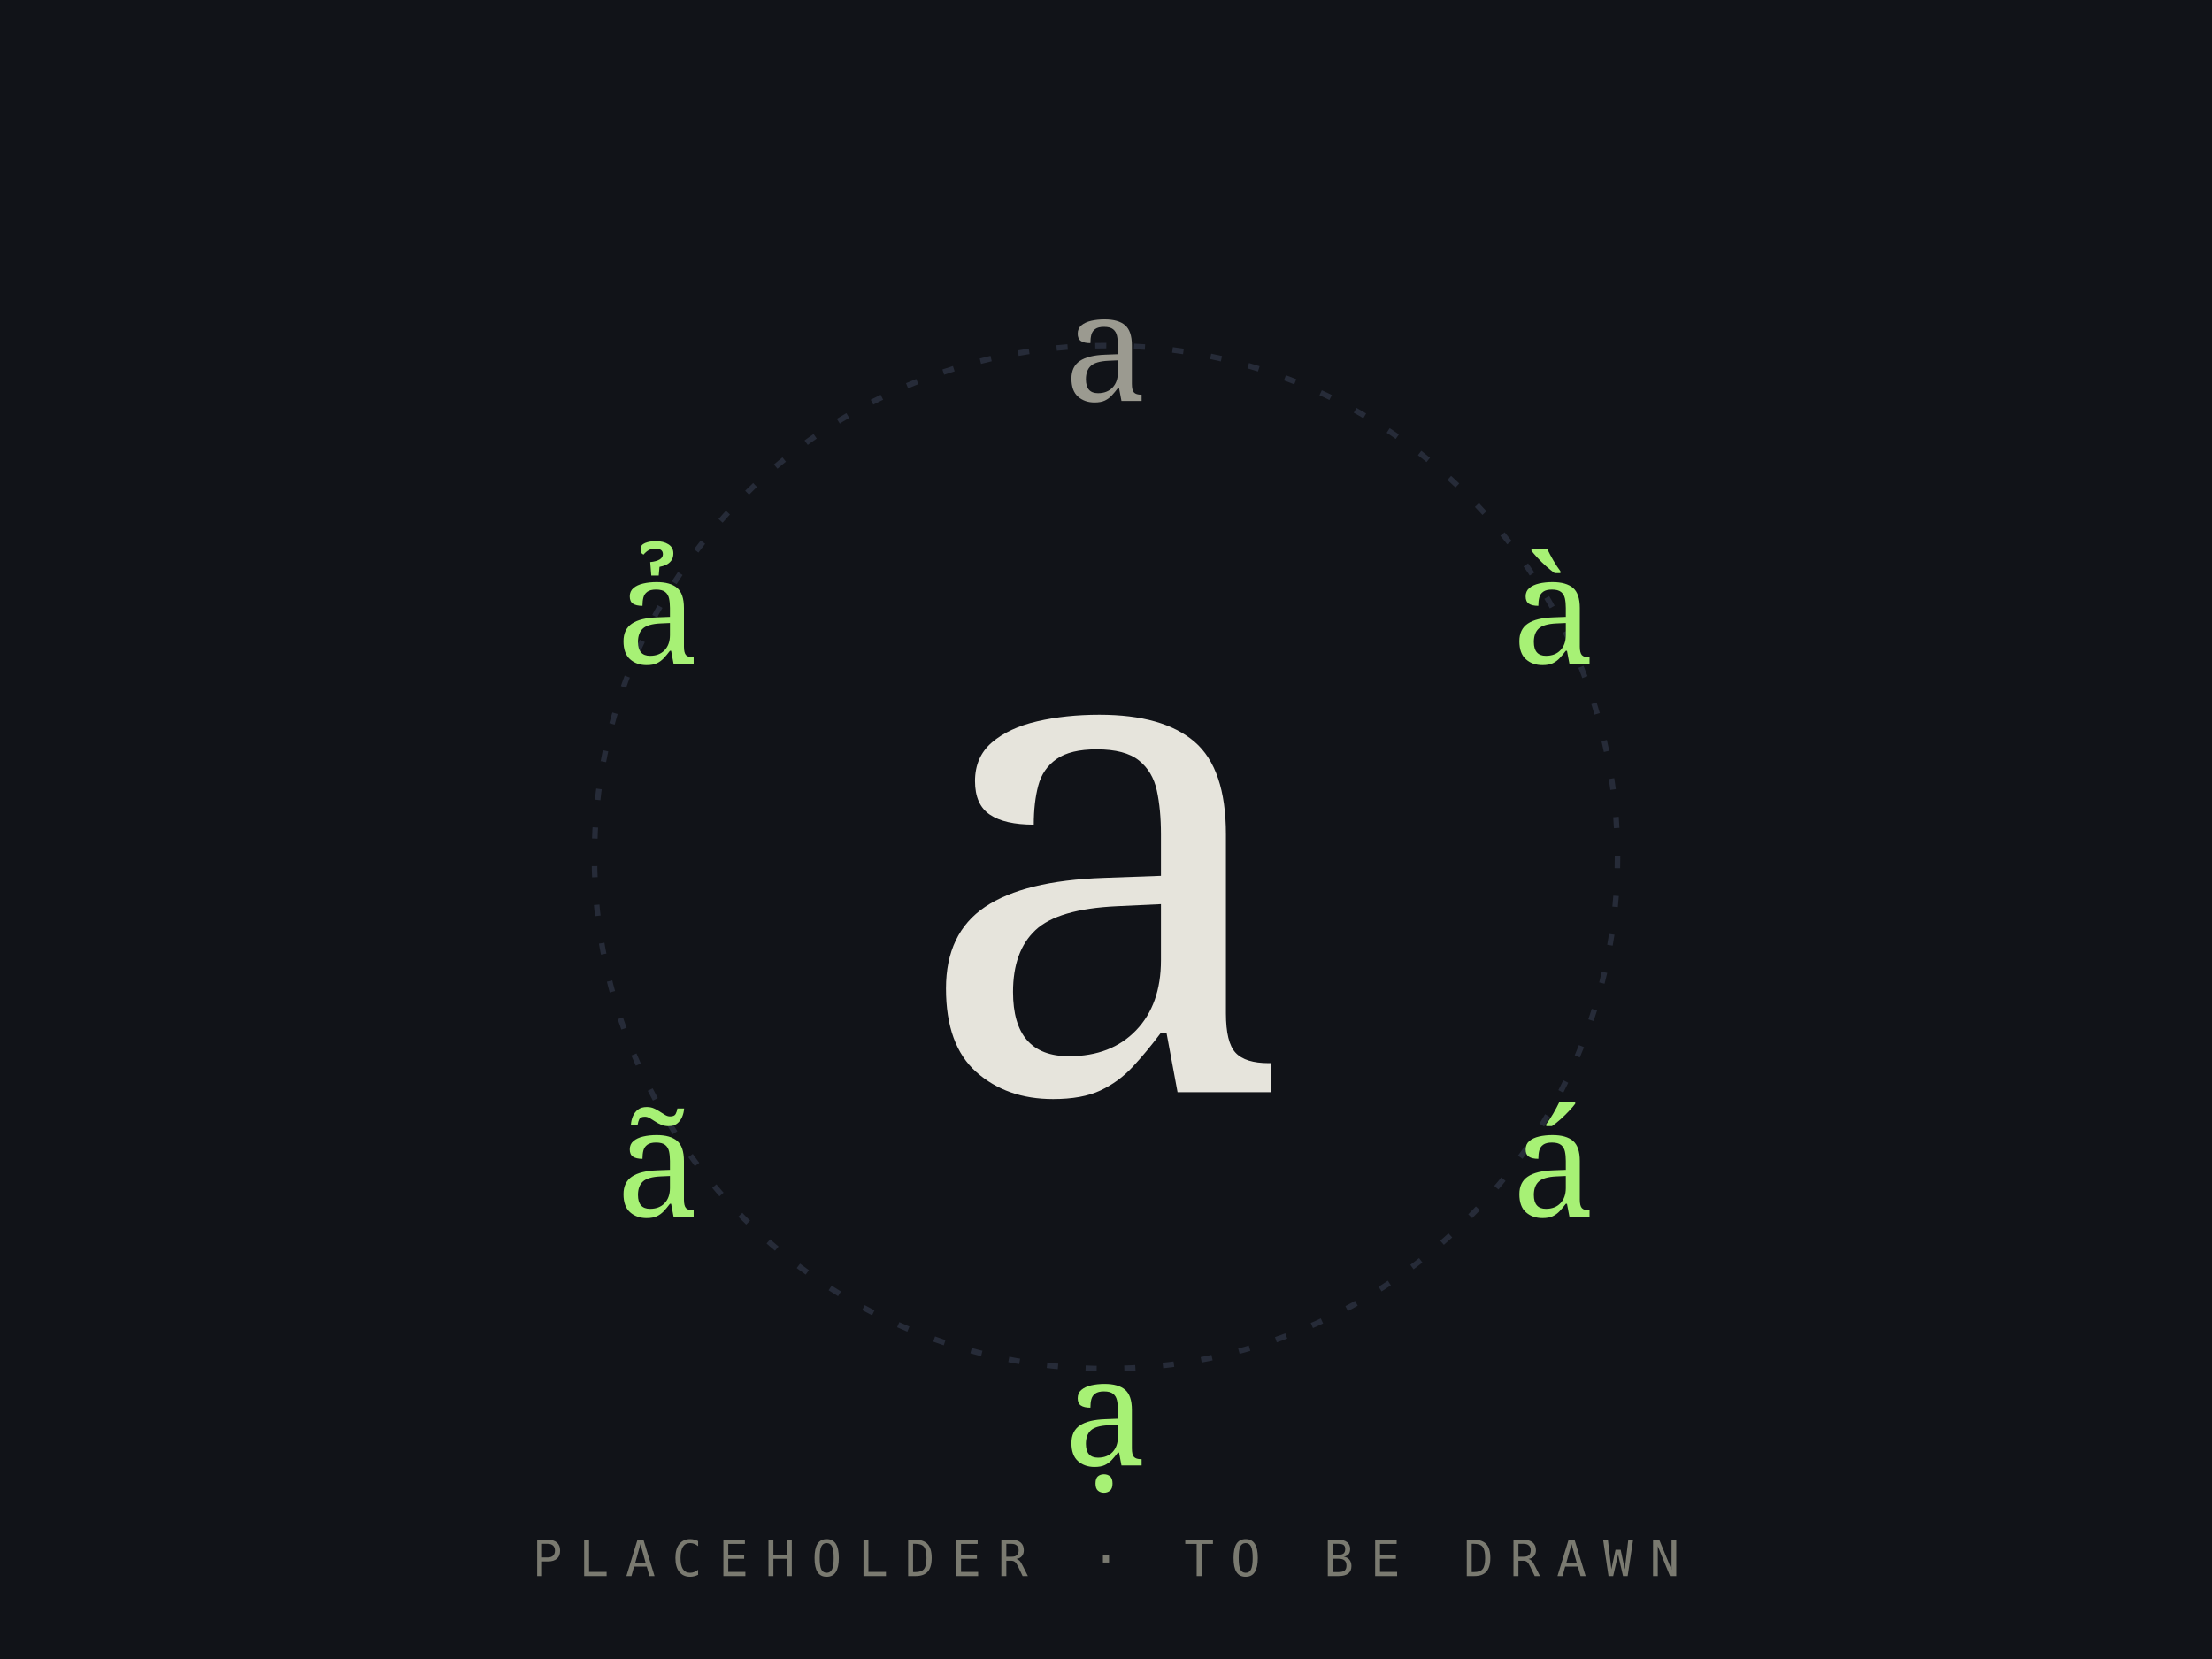
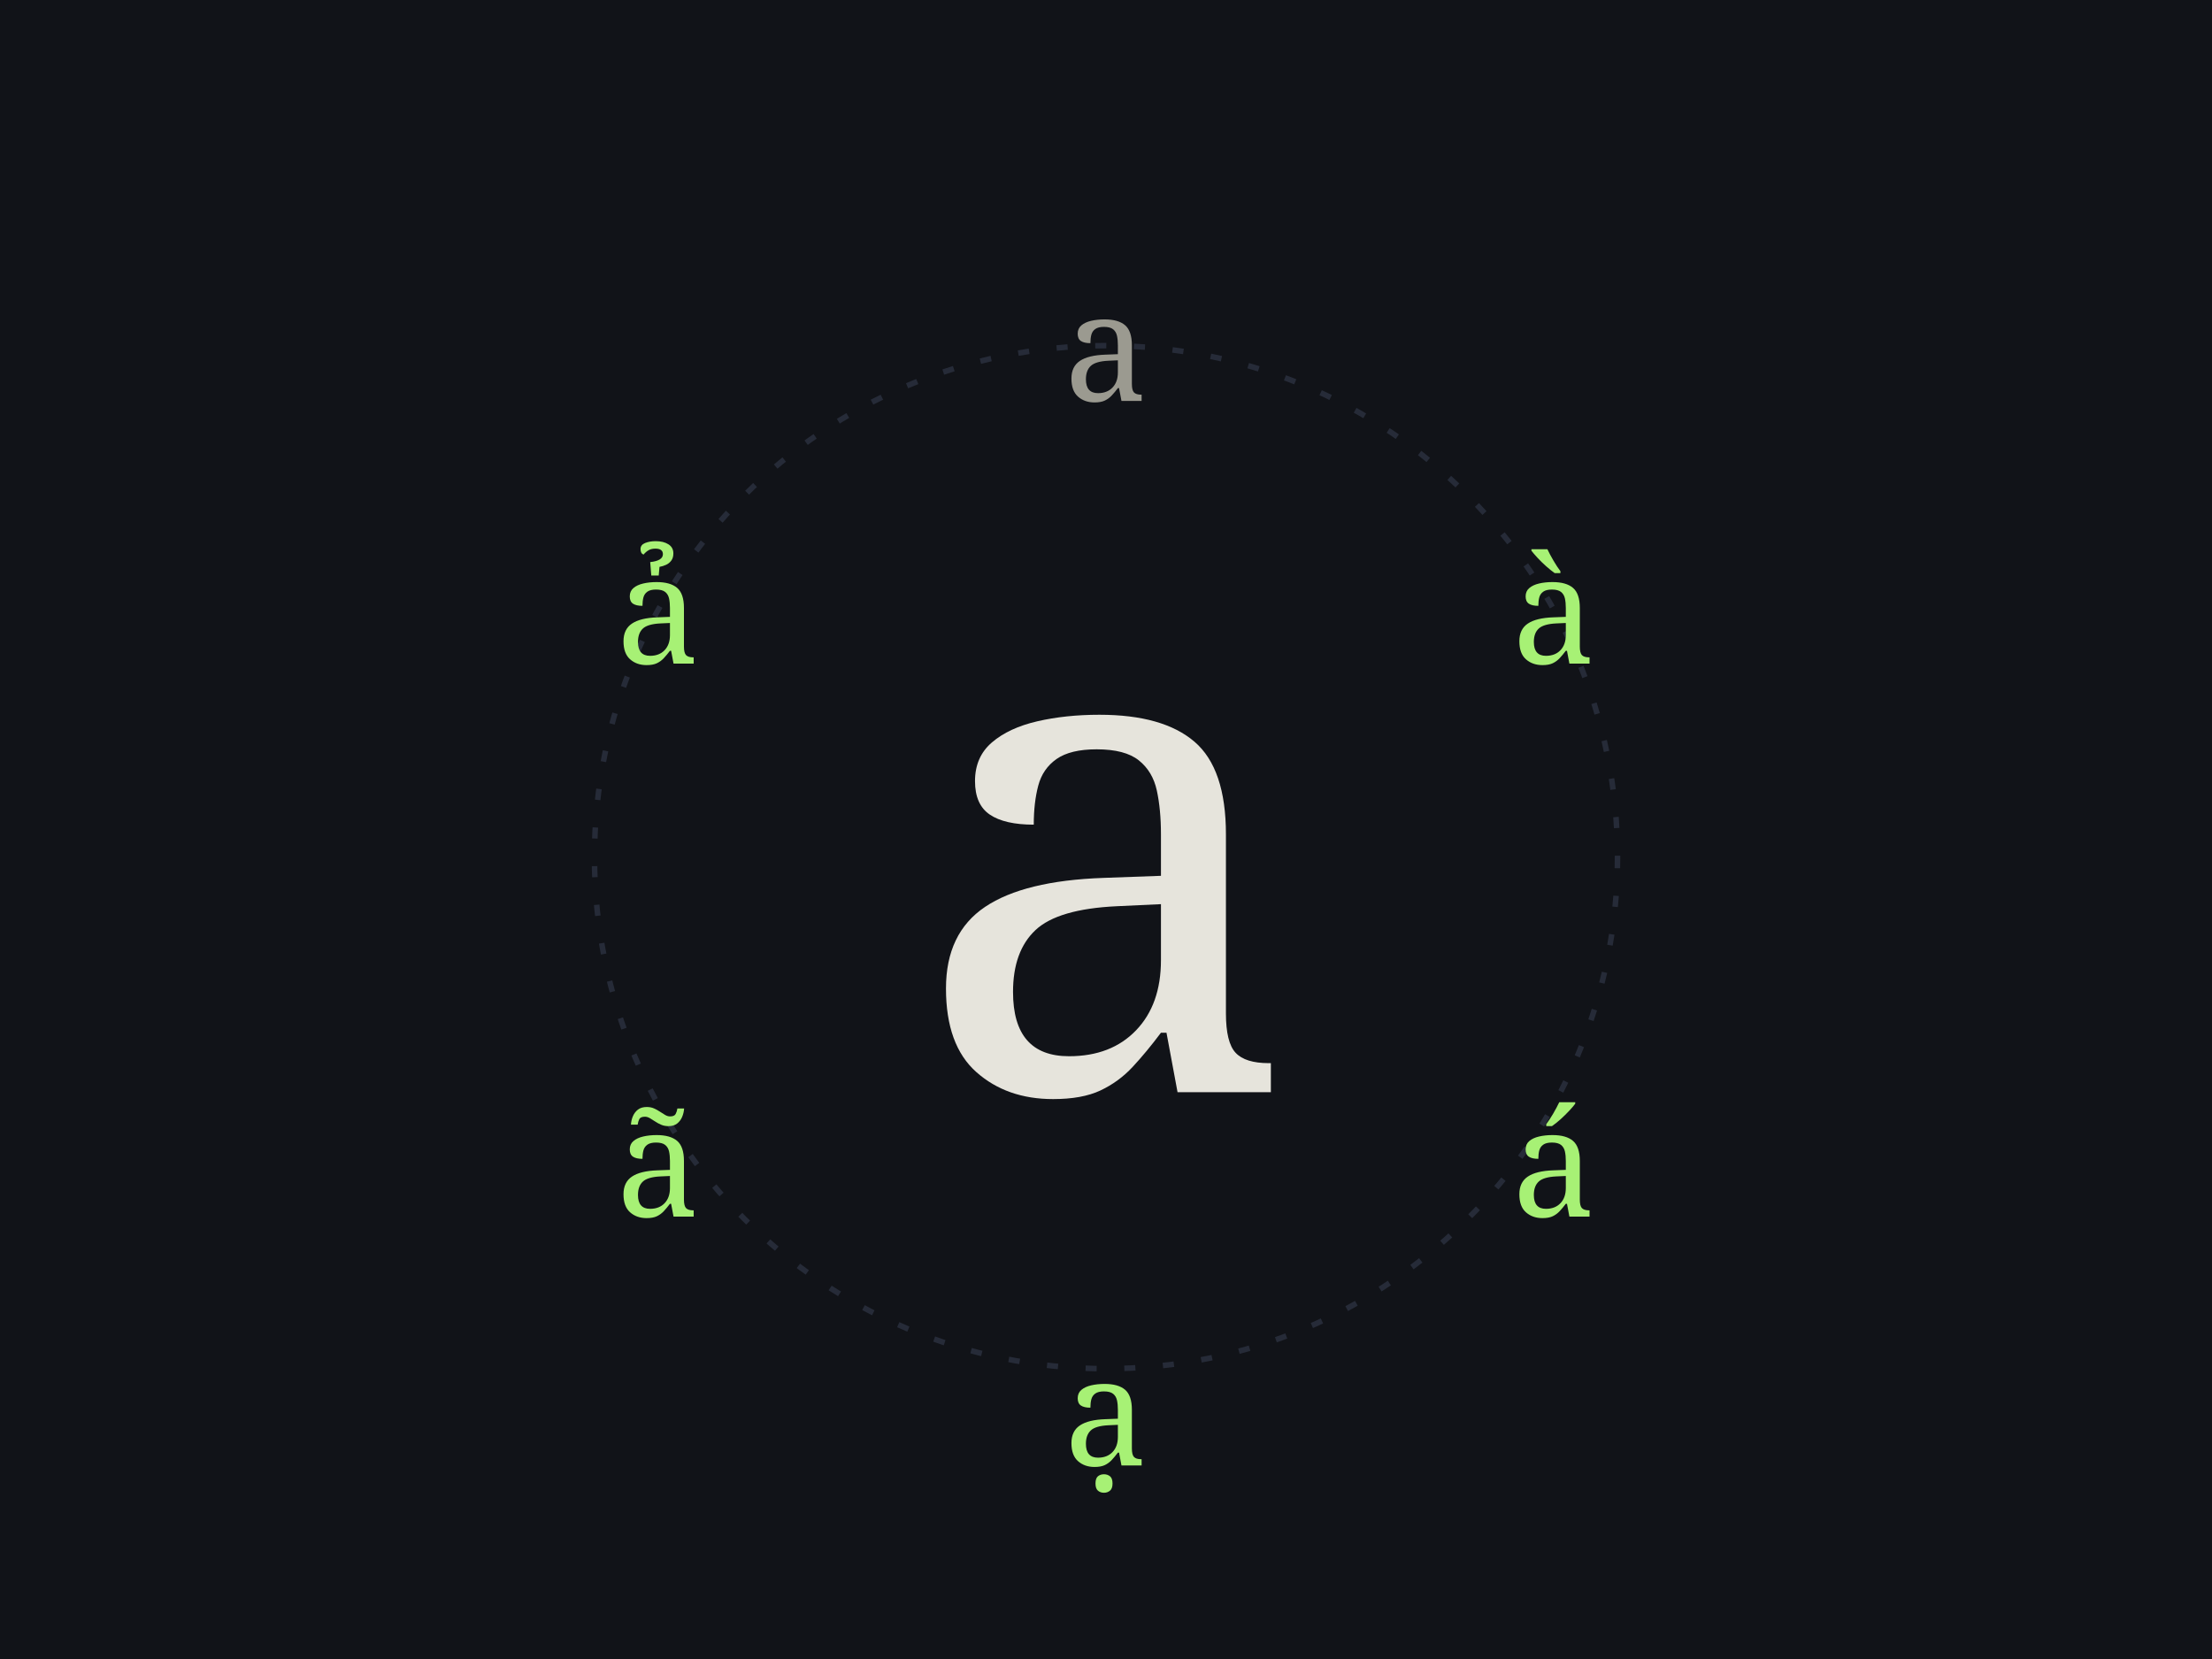
<svg xmlns="http://www.w3.org/2000/svg" viewBox="0 0 800 600">
  <rect width="800" height="600" fill="#111318" />
  <circle cx="400" cy="310" r="185" fill="none" stroke="#262b38" stroke-width="2" stroke-dasharray="4 10" />
  <text x="400" y="395" text-anchor="middle" font-family="Georgia, serif" font-size="250" fill="#e6e4dc">a</text>
  <text x="400" y="145" text-anchor="middle" font-family="Georgia, serif" font-size="54" fill="#9b9a90">a</text>
  <text x="562" y="240" text-anchor="middle" font-family="Georgia, serif" font-size="54" fill="#a7f175">à</text>
  <text x="562" y="440" text-anchor="middle" font-family="Georgia, serif" font-size="54" fill="#a7f175">á</text>
  <text x="400" y="530" text-anchor="middle" font-family="Georgia, serif" font-size="54" fill="#a7f175">ạ</text>
  <text x="238" y="440" text-anchor="middle" font-family="Georgia, serif" font-size="54" fill="#a7f175">ã</text>
  <text x="238" y="240" text-anchor="middle" font-family="Georgia, serif" font-size="54" fill="#a7f175">ả</text>
-   <text x="50%" y="95%" text-anchor="middle" font-family="monospace" font-size="18" letter-spacing="6" fill="#7a7a70">PLACEHOLDER · TO BE DRAWN</text>
</svg>
